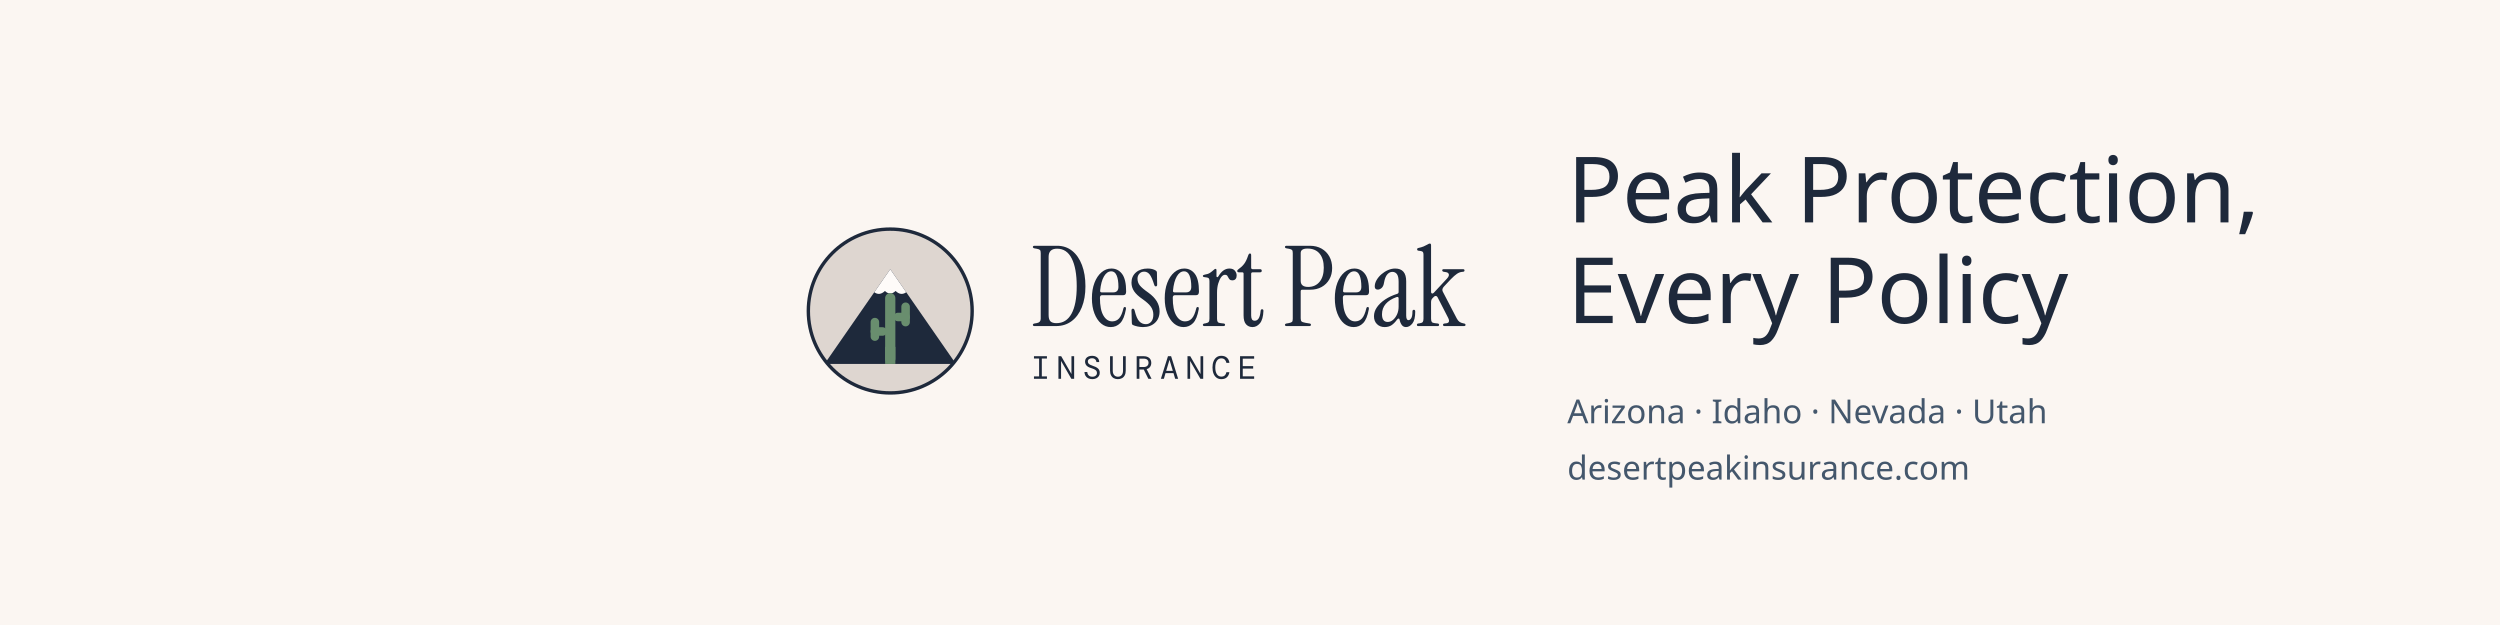
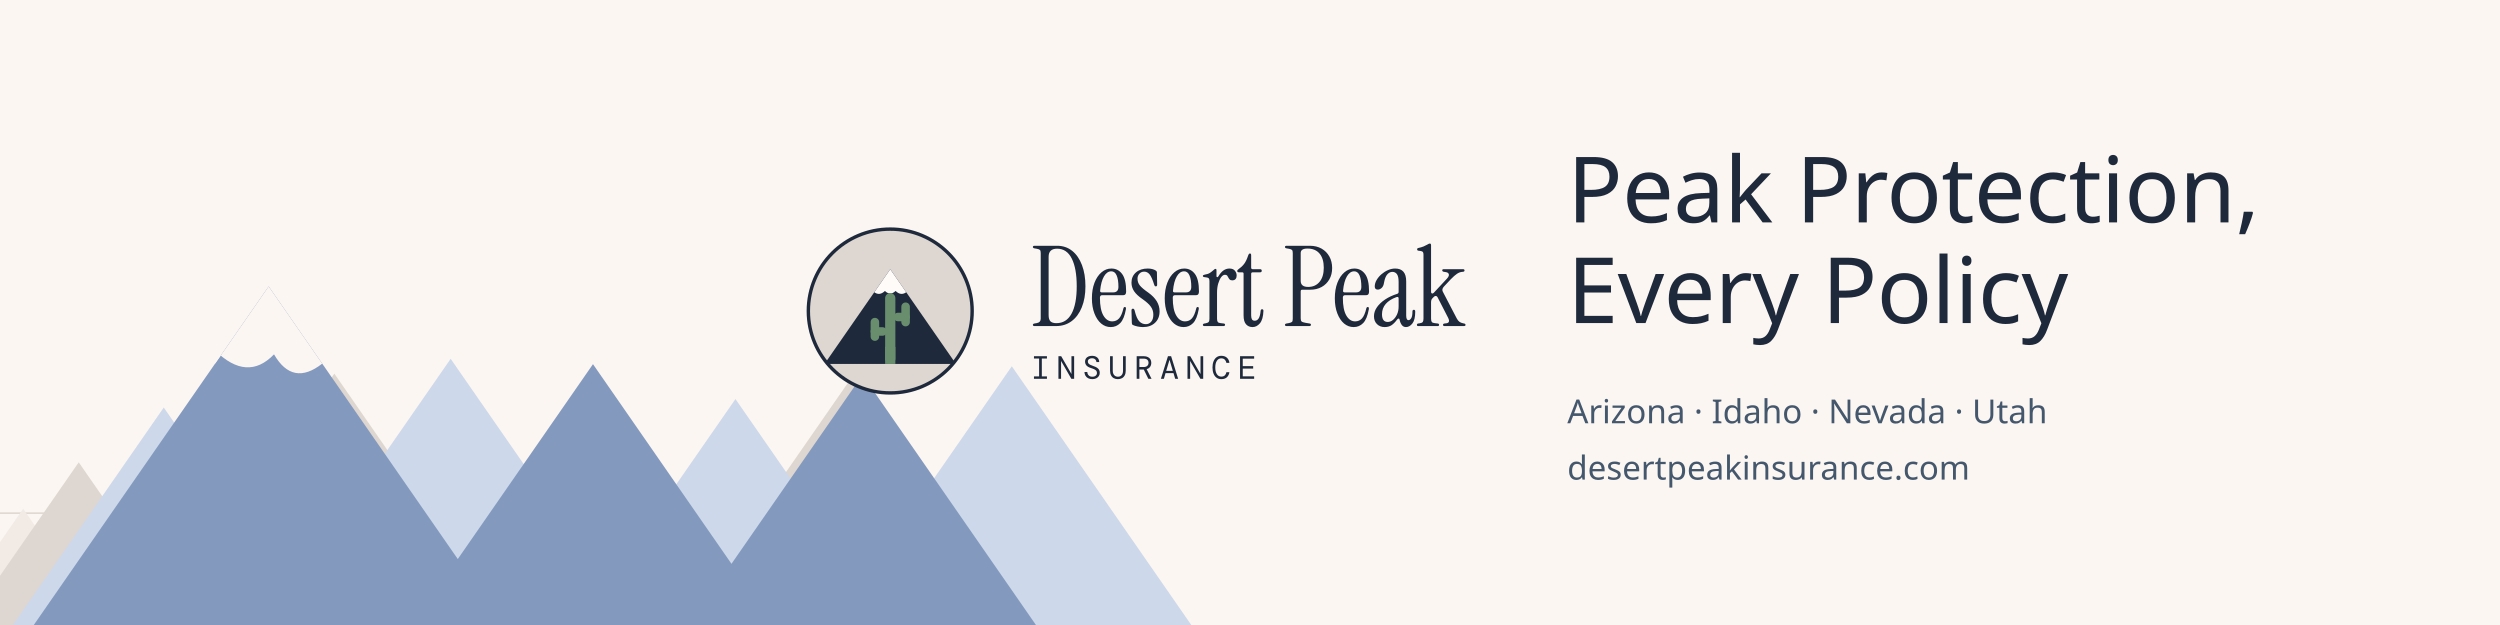
<svg xmlns="http://www.w3.org/2000/svg" viewBox="0 0 1584 396" width="1584" height="396" role="img" aria-labelledby="t">
  <style>@font-face{font-family:"Archivo";src:url("../../../../fonts/archivo-variable.woff2") format("woff2");font-weight:100 900;font-stretch:62% 125%;font-style:normal;font-display:block}
@font-face{font-family:"Archivo";src:url("../../../../fonts/archivo-italic-variable.woff2") format("woff2");font-weight:100 900;font-stretch:62% 125%;font-style:italic;font-display:block}
@font-face{font-family:"Source Serif 4";src:url("../../../../fonts/source-serif-4-variable.woff2") format("woff2");font-weight:200 900;font-style:normal;font-display:block}
@font-face{font-family:"Source Serif 4";src:url("../../../../fonts/source-serif-4-italic-variable.woff2") format("woff2");font-weight:200 900;font-style:italic;font-display:block}
@font-face{font-family:"Instrument Serif";src:url("../../../../fonts/instrument-serif-400.woff2") format("woff2");font-weight:400;font-style:normal;font-display:block}
@font-face{font-family:"Figtree";src:url("../../../../fonts/figtree-variable.woff2") format("woff2");font-weight:300 900;font-style:normal;font-display:block}
@font-face{font-family:"Figtree";src:url("../../../../fonts/figtree-italic-variable.woff2") format("woff2");font-weight:300 900;font-style:italic;font-display:block}
@font-face{font-family:"DM Mono";src:url("../../../../fonts/dm-mono-400.woff2") format("woff2");font-weight:400;font-style:normal;font-display:block}</style>
  <rect width="1584" height="396" fill="#FBF6F2" />
+   <g data-art="ridges">
+     <rect x="0" y="324.62" width="470.4" height="1" fill="#DED6D0" />
+     <polygon fill="#F1EAE5" points="-40,398 -37.78,398 14.68,322.36 67.15,398 58.64,398 113.04,319.59 167.43,398 145.32,398 188.08,336.37 230.83,398 222.73,398 272.14,326.77 321.55,398 308.5,398 362.99,319.45 417.48,398 400.58,398 465.19,304.86 529.8,398 511.76,398 561.02,326.99 610.28,398 530.4,398" />
+     <polygon fill="#DED6D0" points="-40,398 -23.01,398 49.88,292.92 122.77,398 99.95,398 211.83,236.72 323.71,398 293.43,398 382.17,270.07 470.92,398 429.42,398 538.76,240.37 648.11,398 530.4,398" />
+     <polygon fill="#CDD8EA" points="-40,398 6.78,398 103.75,258.2 200.73,398 167.16,398 285.54,227.34 403.93,398 365.28,398 465.98,252.83 566.68,398 525.97,398 641.08,232.06 756.19,398 530.4,398" />
+     <polygon fill="#8399BE" points="-40,398 20.01,398 170.22,181.47 320.42,398 259.68,398 375.71,230.73 491.74,398 435.19,398 546.48,237.57 657.76,398 530.4,398" />
+     <path fill="#FBF6F2" d="M 170.22 181.47 L 204.16 230.39 q -18.67 14.68 -30.54 -5.87 q -16.97 17.61 -37.33 -2.45 L 136.28 230.39 Z" />
+   </g>
  <g data-logo="daniel/logo-horizontal.svg" transform="translate(510 143) scale(1.59)">
    <g transform="scale(.17)">
      <circle cx="200" cy="200" r="192" fill="#ded6d0" />
      <clipPath id="dpc">
        <circle cx="200" cy="200" r="192" />
      </clipPath>
      <g clip-path="url(#dpc)">
        <path fill="#1e293b" d="m200 102 154 222H46z" />
        <path fill="#fefbf9" d="m200 102 37.46 54q-12.49 9-24.97-3-12.49 12-24.98 0-12.48 12-24.97 3Z" />
        <g fill="#698e6e">
          <rect width="24" height="166" x="188" y="158" rx="12" />
          <path d="M188 284h24v40h-24z" />
          <rect width="20" height="56" x="226" y="180" rx="10" />
          <rect width="38" height="20" x="208" y="204" rx="10" />
          <rect width="20" height="54" x="154" y="216" rx="10" />
          <rect width="38" height="20" x="154" y="238" rx="10" />
        </g>
      </g>
      <circle cx="200" cy="200" r="192" fill="none" stroke="#1e293b" stroke-width="8" />
    </g>
    <path fill="#1e293b" d="M91.51 40q-.67 0-.67-.49 0-.4.58-.53l1.02-.18q1.52-.27 1.52-1.73V10.93q0-.93-.29-1.24t-1.23-.49l-1.02-.18q-.58-.13-.58-.53 0-.49.67-.49h8.98q3.47 0 6 2.02t3.91 5.67q1.38 3.64 1.38 8.44 0 4.85-1.45 8.4-1.44 3.56-4.06 5.51-2.63 1.96-6.23 1.96Zm8.71-1.16q3.96 0 6.02-3.77 2.07-3.78 2.07-10.94 0-7.11-1.98-11.04-1.97-3.93-5.84-3.93-3.38 0-3.38 3.24v23.2q0 1.78.73 2.51.74.73 2.38.73m21.65 1.56q-2.14 0-3.83-1.42-1.68-1.42-2.68-4.02t-1-6.03q0-3.51 1.02-6.17t2.8-4.18 3.95-1.51q2.63 0 4.25 2.15 1.62 2.16 1.62 7 0 1.47-1.11 1.47h-8.45q-.88 0-.88 1.02 0 4.71 1.37 7.07 1.38 2.35 3.51 2.35 1.69 0 2.76-1.2t1.73-4.04q.14-.49.58-.49.53 0 .4.89-.71 3.95-2.27 5.53-1.55 1.58-3.77 1.58m-3.56-13.82h4.49q2.13 0 2.13-2.22 0-2.89-.71-4.54-.71-1.64-2.13-1.64-1.73 0-2.91 2t-1.54 5.69q-.08.71.67.71m16.4 13.82q-1.02 0-2.18-.24-1.15-.25-1.86-.6-.4-.23-.4-.76l-.14-4.98q0-.75.58-.75.49 0 .67.71.75 3.15 1.84 4.31t2.65 1.15q1.29 0 2.13-1t.84-2.77-.97-3.16-3.29-3.02q-2.31-1.56-3.38-3.13-1.07-1.58-1.07-3.45 0-2.53 1.78-4.09 1.78-1.55 4.71-1.55.89 0 1.74.2.84.2 1.51.64.4.27.4.71l.09 4.89q0 .67-.54.67-.31 0-.44-.2-.14-.2-.22-.51-.89-2.89-1.78-4.03-.89-1.13-2.18-1.13-1.16 0-1.91.8-.76.8-.76 2 0 1.56.94 2.71.93 1.16 3.37 2.85 2.23 1.6 3.36 3.44 1.13 1.85 1.13 4.02 0 2.85-1.82 4.56t-4.8 1.71m16.18 0q-2.13 0-3.82-1.42t-2.69-4.02-1-6.03q0-3.51 1.02-6.17t2.8-4.18 3.96-1.51q2.62 0 4.24 2.15 1.62 2.16 1.62 7 0 1.47-1.11 1.47h-8.44q-.89 0-.89 1.02 0 4.71 1.38 7.07 1.37 2.35 3.51 2.35 1.69 0 2.75-1.2 1.07-1.2 1.74-4.04.13-.49.57-.49.54 0 .4.89-.71 3.95-2.26 5.53-1.56 1.58-3.78 1.58m-3.56-13.82h4.49q2.14 0 2.14-2.22 0-2.89-.72-4.54-.71-1.64-2.13-1.64-1.73 0-2.91 2t-1.53 5.69q-.09.71.66.71m17.43-6.4q1.82-3.11 4.4-3.11 1.46 0 2.17.86.71.87.71 1.94 0 .84-.42 1.37t-1.31.54q-.71 0-1.04-.34-.34-.33-.54-.77-.2-.45-.46-.78-.27-.33-.89-.33-.8 0-1.51.95-.71.96-1.18 2.56t-.47 3.64v10.31q0 .94.29 1.34t1.22.48l1.2.14q.49.09.49.49 0 .53-.66.53h-7.52q-.66 0-.66-.49 0-.4.58-.53l.53-.09q.93-.18 1.22-.56.29-.37.29-1.31V22.09q0-.8-.24-1.09-.25-.29-.87-.38l-.93-.13q-.58-.05-.58-.49 0-.36.71-.49 1.38-.22 2.11-.71t1.53-1.2q.4-.4.67-.4.4 0 .4.53v2.4q0 .31.27.38.26.07.49-.33m13.6 20.22q-1.56 0-2.56-1.09t-1-3.58V19.11q0-.53-.53-.53h-1.29q-.71 0-.71-.54 0-.35.4-.62 1.46-1.02 2.35-2.2t1.56-3.22q.31-.93.75-.93.49 0 .49.71v4.93q0 .62.62.62h2.89q.71 0 .71.63 0 .62-.71.62h-2.89q-.62 0-.62.62v16.58q0 .98.31 1.53.31.56 1.16.56.93 0 1.53-.94t.78-3.02q.09-.62.58-.62.53 0 .53.67-.13 3.42-1.4 4.93t-2.95 1.51m13.6-.4q-.67 0-.67-.49 0-.4.58-.53l1.02-.18q.93-.18 1.22-.49t.29-1.24V10.93q0-.93-.29-1.24t-1.22-.49l-1.02-.18q-.58-.13-.58-.53 0-.49.67-.49h9.28q2.63 0 4.63 1.13 2 1.14 3.11 3.14t1.11 4.62q0 2.53-1.11 4.49-1.11 1.95-3.07 3.04t-4.53 1.09h-3.2q-.62 0-.62.62v10.76q0 .93.35 1.27.36.33 1.6.55l1.65.27q.48.09.48.49 0 .53-.66.53Zm5.6-18.04q0 2.44 2.97 2.44 2.89 0 4.56-2.04t1.67-5.6q0-3.65-1.69-5.65t-4.8-2q-2.71 0-2.71 1.78Zm21.11 18.44q-2.14 0-3.83-1.42-1.68-1.42-2.68-4.02t-1-6.03q0-3.51 1.02-6.17t2.8-4.18 3.95-1.51q2.63 0 4.25 2.15 1.62 2.16 1.62 7 0 1.47-1.11 1.47h-8.45q-.88 0-.88 1.02 0 4.71 1.37 7.07 1.38 2.35 3.51 2.35 1.69 0 2.76-1.2t1.73-4.04q.14-.49.58-.49.53 0 .4.89-.71 3.95-2.27 5.53-1.55 1.58-3.77 1.58m-3.56-13.82h4.49q2.13 0 2.13-2.22 0-2.89-.71-4.54-.71-1.64-2.13-1.64-1.73 0-2.91 2t-1.54 5.69q-.08.71.67.71m15.91 13.82q-1.86 0-3.06-1.18t-1.2-3.13q0-1.91 1.2-3.62t3.28-3.09 4.76-2.22q.58-.18.58-.76v-4.04q0-2.14-.67-3.05t-1.82-.91q-1.11 0-2.02 1t-1.31 3.36q-.23 1.42-.96 2.06t-1.49.65q-1.24 0-1.24-1.25 0-1.29.73-2.55.73-1.27 1.93-2.31 1.2-1.05 2.63-1.67 1.42-.62 2.84-.62 4.4 0 4.4 5.11v13.6q0 1.86.93 1.86.58 0 1.07-.77.49-.78.49-2.65 0-.71.58-.71.53 0 .53.76 0 3.24-1.13 4.69-1.14 1.44-2.56 1.44-1.07 0-1.69-.87-.62-.86-.84-2.06-.05-.45-.38-.47t-.64.42q-1.07 1.47-2.18 2.22t-2.76.76m1.2-2.04q1.16 0 2.14-.83.97-.82 1.6-2.2.62-1.37.62-3.11v-3.24q0-.85-.94-.49-2.71.98-4.2 2.69-1.48 1.71-1.48 4.11 0 3.07 2.26 3.07M244.4 40q-.53 0-.53-.49 0-.44.49-.53l.62-.09q.93-.13 1.22-.53t.29-1.34V11.56q0-.8-.25-1.09-.24-.29-.86-.38l-.94-.13q-.48-.09-.48-.54 0-.44.48-.53 1.25-.27 2.09-.62.85-.36 1.43-.71.71-.45 1.06-.45.49 0 .49.71v18.62q0 .45.38.56t.73-.29l5.2-5.6q.94-1.02.78-1.71t-1.04-.87l-1.03-.17q-.57-.14-.57-.58 0-.45.62-.45h7.64q.62 0 .62.49t-.57.54l-.4.04q-1.03.09-2.05.78t-2.44 2.15l-2.76 2.94q-.93 1.02-.44 2l5.6 10.75q.49.89 1.06 1.29t1.43.58l.44.09q.53.13.53.53 0 .49-.62.49h-7.73q-.62 0-.62-.49 0-.44.57-.53l.76-.09q1.69-.22.71-2.18l-4.22-8.22q-.22-.45-.65-.49-.42-.04-.77.31l-.49.49q-.4.4-.54.8-.13.4-.13.89v6.53q0 .94.29 1.34t1.22.48l1.2.14q.49.09.49.53 0 .49-.53.49ZM91.27 61v-.94h2.05v-7.12h-2.05V52h5.17v.94H94.4v7.12h2.04V61Zm9.75 0v-9h1.1l4.09 7.11V52h1.07v9h-1.12l-4.09-7.11V61Zm13.5.15q-.95 0-1.65-.36t-1.08-1-.4-1.5h1.14q.01.77.52 1.33.5.56 1.47.56.89 0 1.37-.43t.48-1.04q0-.5-.23-.84t-.75-.6q-.52-.27-1.4-.55-1.23-.37-1.8-1.02-.56-.64-.56-1.59 0-.64.33-1.16t.96-.81 1.53-.29q.85 0 1.49.31.64.32.99.88t.35 1.3h-1.13q0-.36-.19-.71t-.58-.58-.98-.23q-.7 0-1.18.34t-.48.94q0 .45.22.75.21.31.7.56t1.32.54q.79.25 1.35.6.55.34.86.84t.3 1.24q0 .74-.37 1.3-.38.57-1.05.9-.66.32-1.55.32m10.18 0q-.9 0-1.6-.37t-1.1-1.14q-.41-.76-.41-1.92V52h1.08v5.76q0 1.16.57 1.79t1.49.63 1.48-.63q.55-.63.55-1.79V52h1.08v5.72q0 1.16-.41 1.92-.41.77-1.12 1.14t-1.61.37m7.5-.15v-9h2.76q1.04 0 1.72.35t1.01.94q.33.6.33 1.36 0 .89-.45 1.56-.46.68-1.4.95l1.95 3.84h-1.28l-1.81-3.69h-1.75V61Zm1.08-4.68h1.64q1.03 0 1.51-.47.49-.47.49-1.2 0-.77-.47-1.22t-1.54-.45h-1.63Zm8.57 4.68 2.82-9h1.25l2.8 9h-1.18l-.66-2.24h-3.19l-.65 2.24Zm3.41-7.48-1.3 4.34h2.65l-1.3-4.34Zm7.19 7.48v-9h1.1l4.09 7.11V52h1.07v9h-1.12l-4.09-7.11V61Zm13.47.15q-1.09 0-1.88-.57-.79-.58-1.21-1.62-.42-1.05-.42-2.46 0-1.4.42-2.45t1.21-1.63 1.88-.57q1.39 0 2.24.76.85.77.99 2.04h-1.2q-.13-.76-.64-1.27-.51-.52-1.39-.52-1.12 0-1.76.97t-.64 2.67.64 2.67 1.76.97q.91 0 1.41-.49t.62-1.26h1.2q-.21 1.29-1.02 2.03t-2.21.73m7.47-.15v-9h5.62v.98h-4.54v2.99h4.15v.98h-4.15v3.07h4.54V61Z" data-logo="wordmark.svg" />
  </g>
  <text font-family="Instrument Serif" font-size="58" font-weight="400" fill="#1E293B" letter-spacing="-0.005em">
    <tspan x="993.02" y="140.91">Peak Protection,</tspan>
    <tspan x="993.02" y="204.71">Every Policy</tspan>
  </text>
  <text font-family="DM Mono" font-size="21" font-weight="400" fill="#44576C">
    <tspan x="993.02" y="268.19">Arizona · Idaho · Nevada · Utah</tspan>
    <tspan x="993.02" y="303.89">desertpeakinsurance.com</tspan>
  </text>
</svg>
